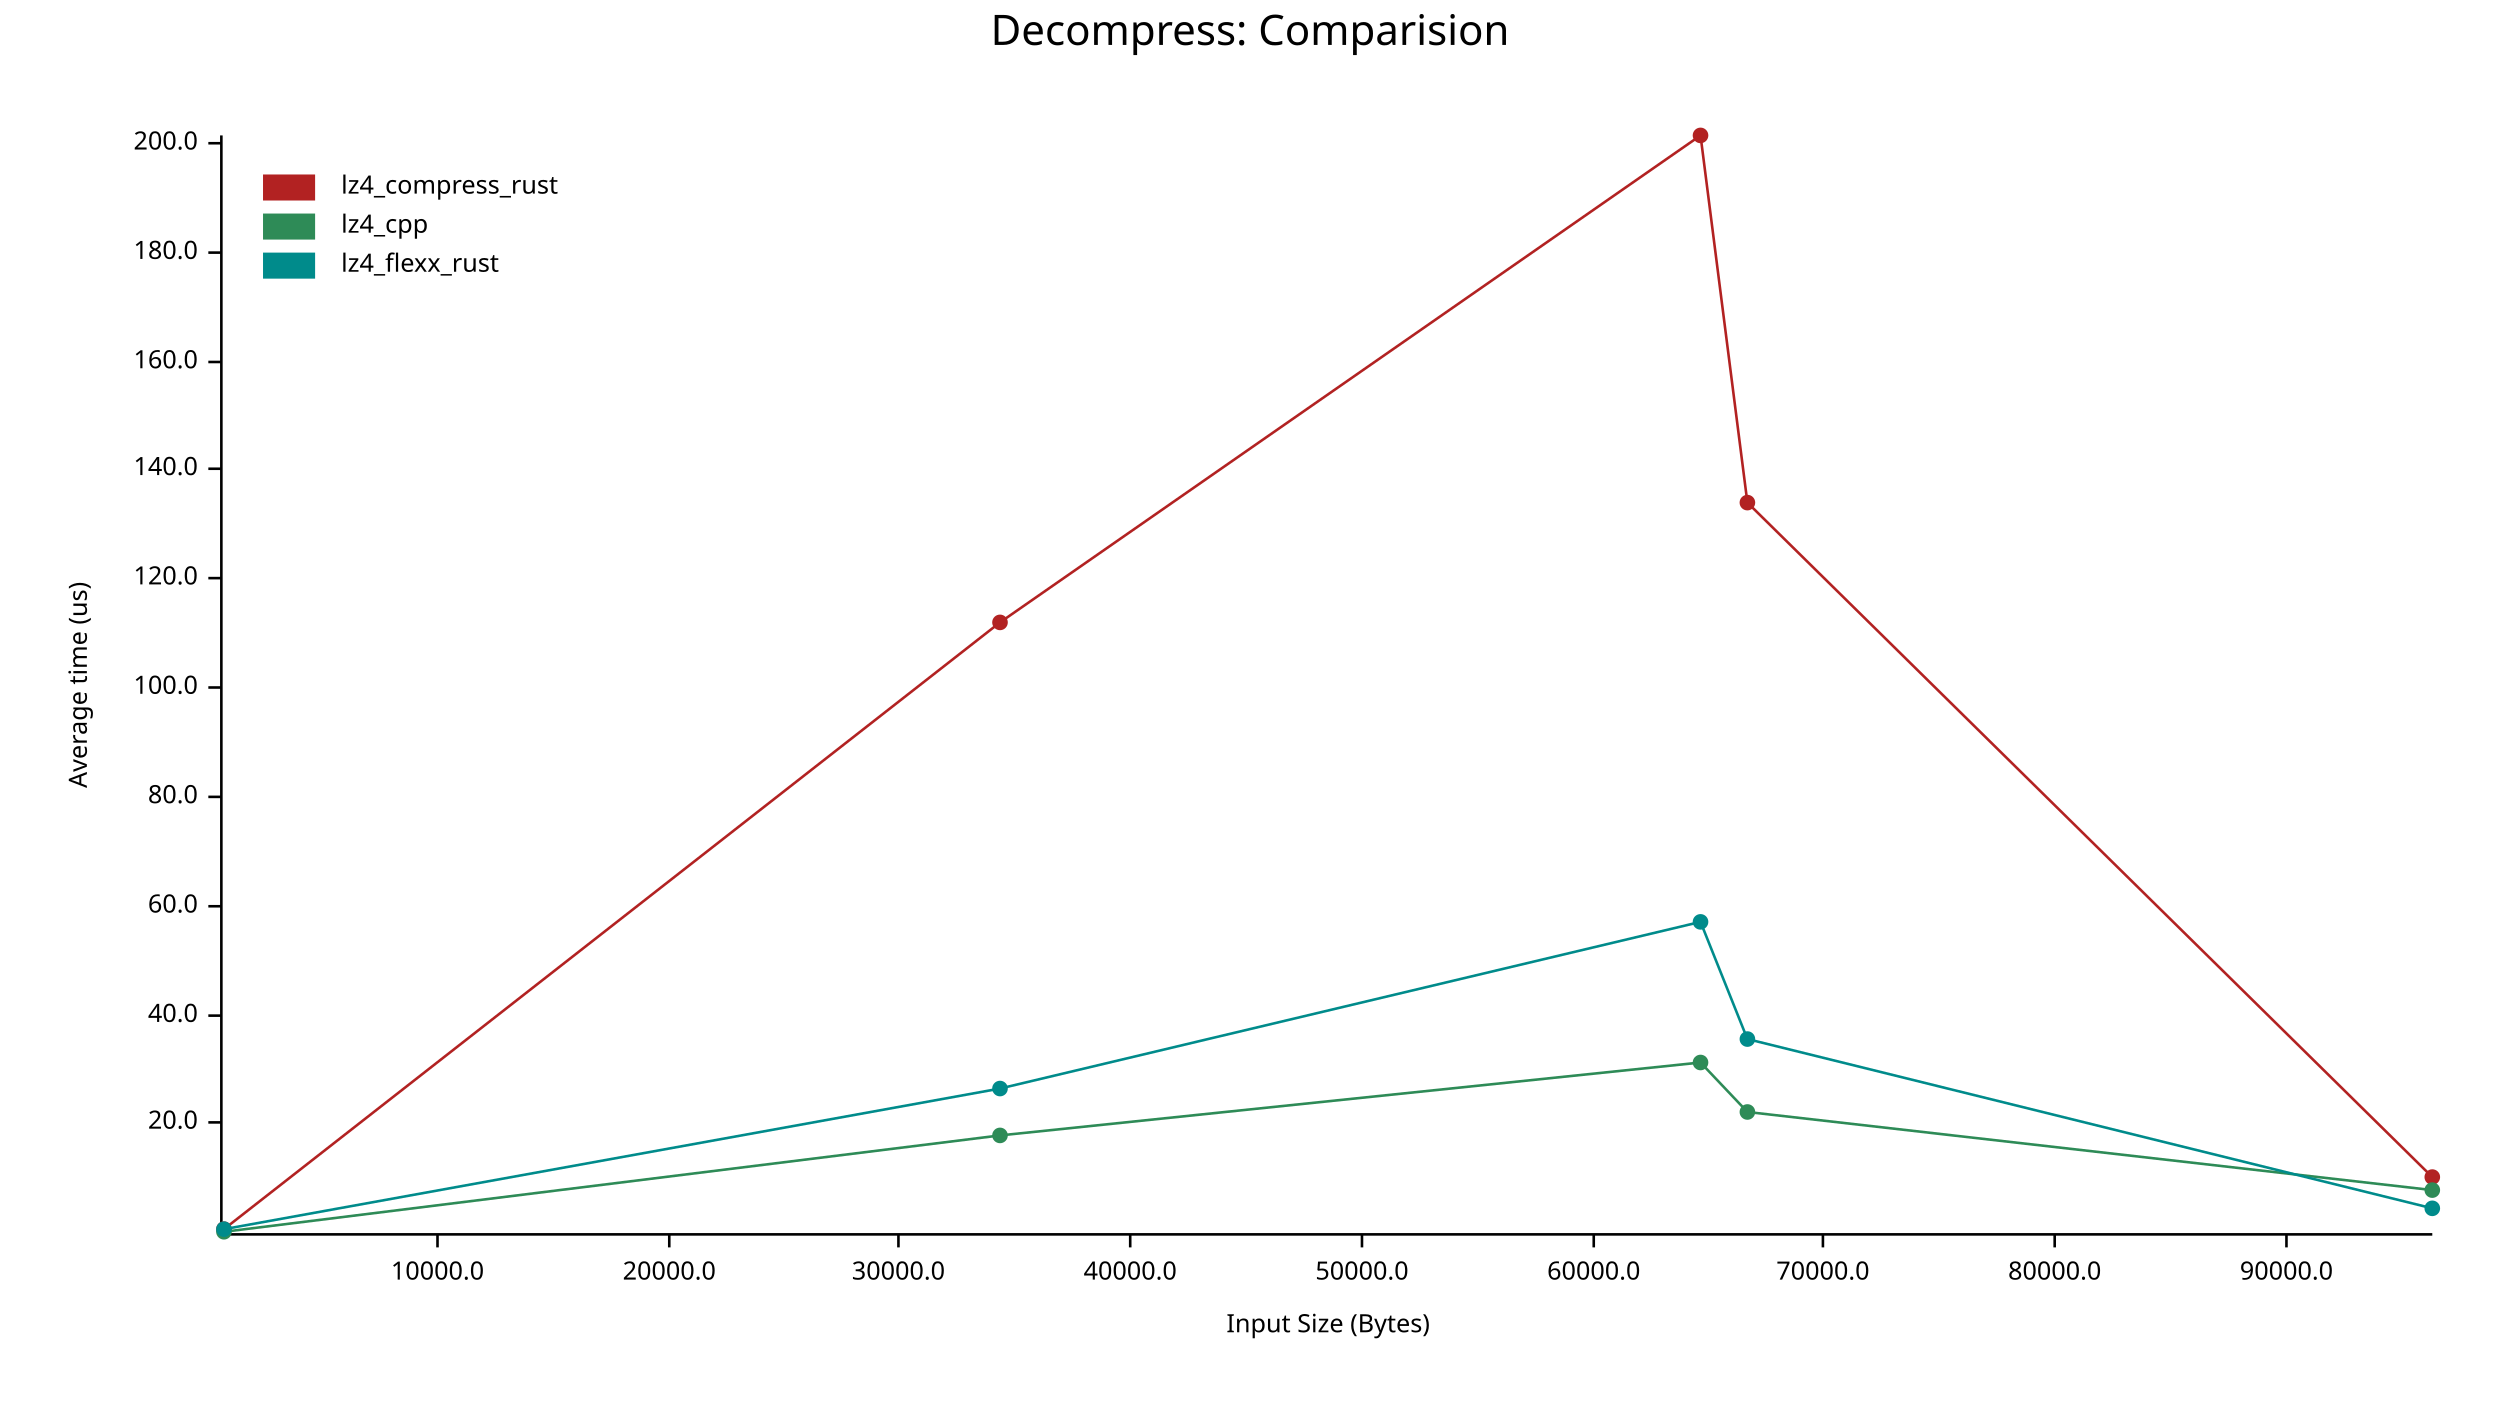
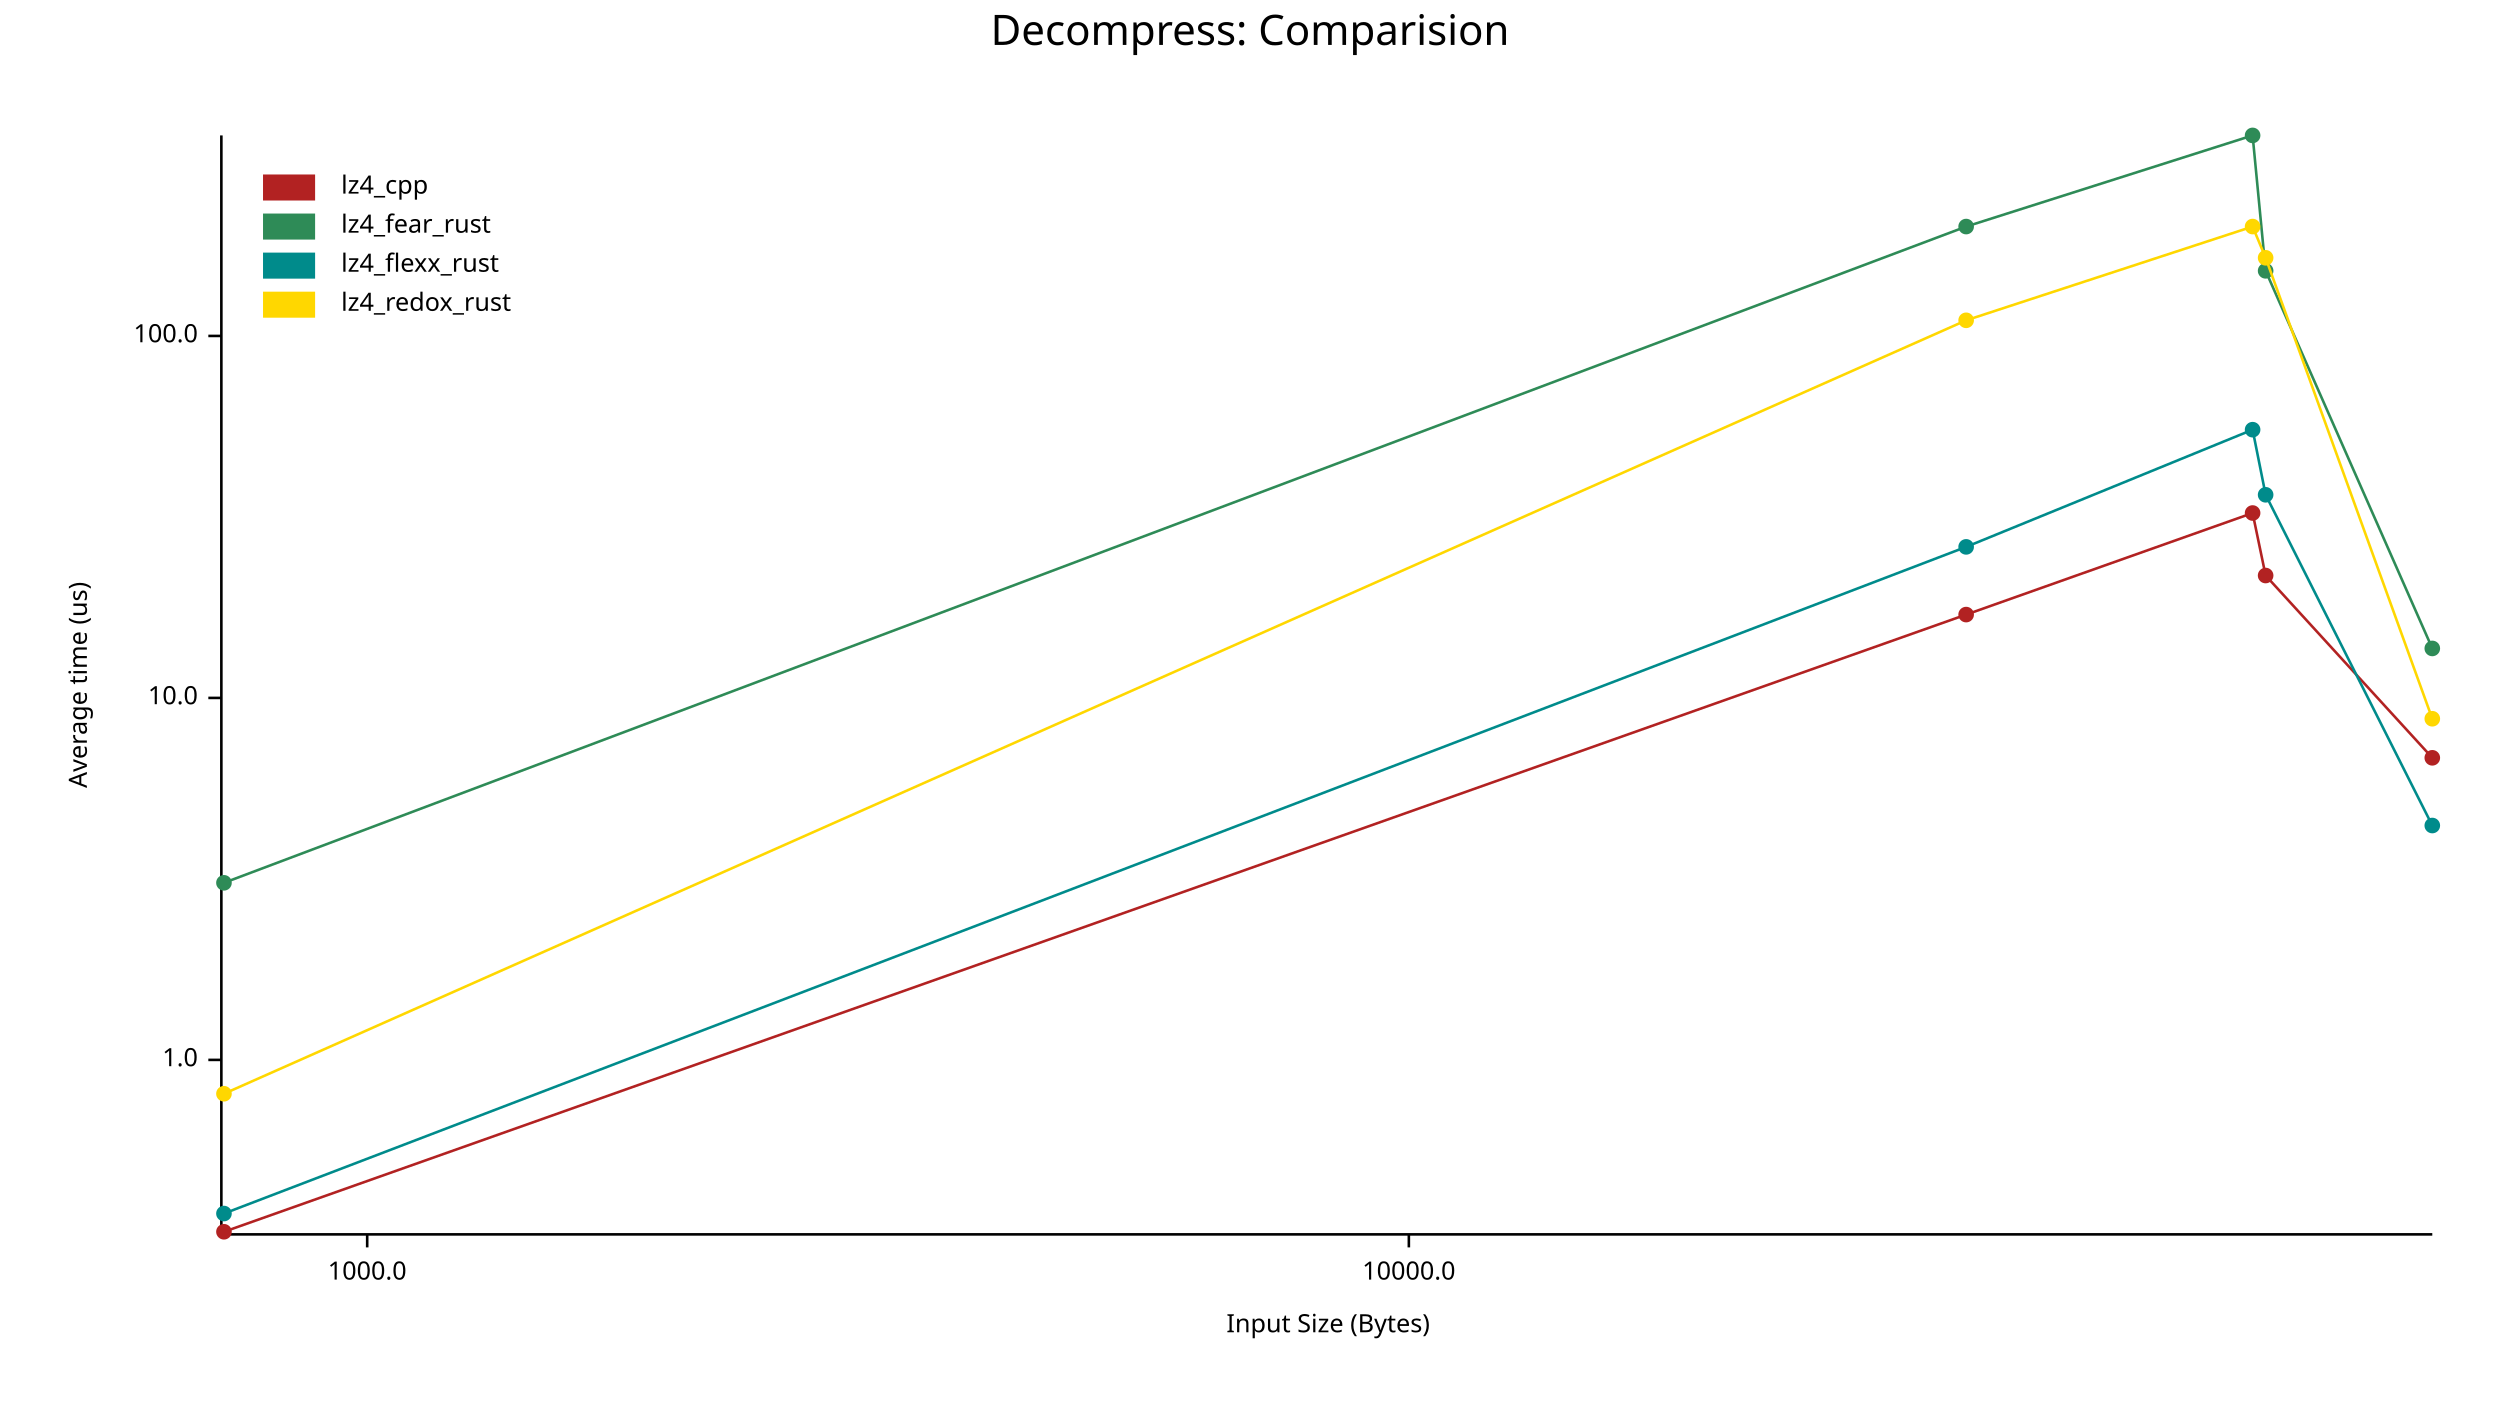
<svg xmlns="http://www.w3.org/2000/svg" width="960" height="540" viewBox="0 0 960 540">
  <text x="480" y="5" dy="0.76em" text-anchor="middle" font-family="sans-serif" font-size="16.129" opacity="1" fill="#000000">
Decompress: Comparision
</text>
  <text x="26" y="263" dy="0.76em" text-anchor="middle" font-family="sans-serif" font-size="9.677" opacity="1" fill="#000000" transform="rotate(270, 26, 263)">
Average time (us)
</text>
  <text x="510" y="514" dy="-0.5ex" text-anchor="middle" font-family="sans-serif" font-size="9.677" opacity="1" fill="#000000">
Input Size (Bytes)
</text>
  <polyline fill="none" opacity="1" stroke="#000000" stroke-width="1" points="85,52 85,474 " />
-   <text x="76" y="431" dy="0.5ex" text-anchor="end" font-family="sans-serif" font-size="9.677" opacity="1" fill="#000000">
- 20.0
+   <text x="76" y="407" dy="0.5ex" text-anchor="end" font-family="sans-serif" font-size="9.677" opacity="1" fill="#000000">
+ 1.0
</text>
-   <polyline fill="none" opacity="1" stroke="#000000" stroke-width="1" points="80,431 85,431 " />
-   <text x="76" y="390" dy="0.5ex" text-anchor="end" font-family="sans-serif" font-size="9.677" opacity="1" fill="#000000">
- 40.0
+   <polyline fill="none" opacity="1" stroke="#000000" stroke-width="1" points="80,407 85,407 " />
+   <text x="76" y="268" dy="0.5ex" text-anchor="end" font-family="sans-serif" font-size="9.677" opacity="1" fill="#000000">
+ 10.0
</text>
-   <polyline fill="none" opacity="1" stroke="#000000" stroke-width="1" points="80,390 85,390 " />
-   <text x="76" y="348" dy="0.5ex" text-anchor="end" font-family="sans-serif" font-size="9.677" opacity="1" fill="#000000">
- 60.0
- </text>
-   <polyline fill="none" opacity="1" stroke="#000000" stroke-width="1" points="80,348 85,348 " />
-   <text x="76" y="306" dy="0.5ex" text-anchor="end" font-family="sans-serif" font-size="9.677" opacity="1" fill="#000000">
- 80.0
- </text>
-   <polyline fill="none" opacity="1" stroke="#000000" stroke-width="1" points="80,306 85,306 " />
-   <text x="76" y="264" dy="0.5ex" text-anchor="end" font-family="sans-serif" font-size="9.677" opacity="1" fill="#000000">
+   <polyline fill="none" opacity="1" stroke="#000000" stroke-width="1" points="80,268 85,268 " />
+   <text x="76" y="129" dy="0.5ex" text-anchor="end" font-family="sans-serif" font-size="9.677" opacity="1" fill="#000000">
100.0
</text>
-   <polyline fill="none" opacity="1" stroke="#000000" stroke-width="1" points="80,264 85,264 " />
-   <text x="76" y="222" dy="0.5ex" text-anchor="end" font-family="sans-serif" font-size="9.677" opacity="1" fill="#000000">
- 120.0
+   <polyline fill="none" opacity="1" stroke="#000000" stroke-width="1" points="80,129 85,129 " />
+   <polyline fill="none" opacity="1" stroke="#000000" stroke-width="1" points="86,474 934,474 " />
+   <text x="141" y="484" dy="0.76em" text-anchor="middle" font-family="sans-serif" font-size="9.677" opacity="1" fill="#000000">
+ 1000.0
</text>
-   <polyline fill="none" opacity="1" stroke="#000000" stroke-width="1" points="80,222 85,222 " />
-   <text x="76" y="180" dy="0.5ex" text-anchor="end" font-family="sans-serif" font-size="9.677" opacity="1" fill="#000000">
- 140.0
- </text>
-   <polyline fill="none" opacity="1" stroke="#000000" stroke-width="1" points="80,180 85,180 " />
-   <text x="76" y="139" dy="0.5ex" text-anchor="end" font-family="sans-serif" font-size="9.677" opacity="1" fill="#000000">
- 160.0
- </text>
-   <polyline fill="none" opacity="1" stroke="#000000" stroke-width="1" points="80,139 85,139 " />
-   <text x="76" y="97" dy="0.5ex" text-anchor="end" font-family="sans-serif" font-size="9.677" opacity="1" fill="#000000">
- 180.0
- </text>
-   <polyline fill="none" opacity="1" stroke="#000000" stroke-width="1" points="80,97 85,97 " />
-   <text x="76" y="55" dy="0.5ex" text-anchor="end" font-family="sans-serif" font-size="9.677" opacity="1" fill="#000000">
- 200.0
- </text>
-   <polyline fill="none" opacity="1" stroke="#000000" stroke-width="1" points="80,55 85,55 " />
-   <polyline fill="none" opacity="1" stroke="#000000" stroke-width="1" points="86,474 934,474 " />
-   <text x="168" y="484" dy="0.76em" text-anchor="middle" font-family="sans-serif" font-size="9.677" opacity="1" fill="#000000">
+   <polyline fill="none" opacity="1" stroke="#000000" stroke-width="1" points="141,474 141,479 " />
+   <text x="541" y="484" dy="0.76em" text-anchor="middle" font-family="sans-serif" font-size="9.677" opacity="1" fill="#000000">
10000.0
</text>
-   <polyline fill="none" opacity="1" stroke="#000000" stroke-width="1" points="168,474 168,479 " />
-   <text x="257" y="484" dy="0.76em" text-anchor="middle" font-family="sans-serif" font-size="9.677" opacity="1" fill="#000000">
- 20000.0
- </text>
-   <polyline fill="none" opacity="1" stroke="#000000" stroke-width="1" points="257,474 257,479 " />
-   <text x="345" y="484" dy="0.76em" text-anchor="middle" font-family="sans-serif" font-size="9.677" opacity="1" fill="#000000">
- 30000.0
- </text>
-   <polyline fill="none" opacity="1" stroke="#000000" stroke-width="1" points="345,474 345,479 " />
-   <text x="434" y="484" dy="0.76em" text-anchor="middle" font-family="sans-serif" font-size="9.677" opacity="1" fill="#000000">
- 40000.0
- </text>
-   <polyline fill="none" opacity="1" stroke="#000000" stroke-width="1" points="434,474 434,479 " />
-   <text x="523" y="484" dy="0.76em" text-anchor="middle" font-family="sans-serif" font-size="9.677" opacity="1" fill="#000000">
- 50000.0
- </text>
-   <polyline fill="none" opacity="1" stroke="#000000" stroke-width="1" points="523,474 523,479 " />
-   <text x="612" y="484" dy="0.76em" text-anchor="middle" font-family="sans-serif" font-size="9.677" opacity="1" fill="#000000">
- 60000.0
- </text>
-   <polyline fill="none" opacity="1" stroke="#000000" stroke-width="1" points="612,474 612,479 " />
-   <text x="700" y="484" dy="0.76em" text-anchor="middle" font-family="sans-serif" font-size="9.677" opacity="1" fill="#000000">
- 70000.0
- </text>
-   <polyline fill="none" opacity="1" stroke="#000000" stroke-width="1" points="700,474 700,479 " />
-   <text x="789" y="484" dy="0.76em" text-anchor="middle" font-family="sans-serif" font-size="9.677" opacity="1" fill="#000000">
- 80000.0
- </text>
-   <polyline fill="none" opacity="1" stroke="#000000" stroke-width="1" points="789,474 789,479 " />
-   <text x="878" y="484" dy="0.76em" text-anchor="middle" font-family="sans-serif" font-size="9.677" opacity="1" fill="#000000">
- 90000.0
- </text>
-   <polyline fill="none" opacity="1" stroke="#000000" stroke-width="1" points="878,474 878,479 " />
-   <circle cx="86" cy="472" r="3" opacity="1" fill="#B22222" stroke="none" />
-   <circle cx="384" cy="239" r="3" opacity="1" fill="#B22222" stroke="none" />
-   <circle cx="653" cy="52" r="3" opacity="1" fill="#B22222" stroke="none" />
-   <circle cx="671" cy="193" r="3" opacity="1" fill="#B22222" stroke="none" />
-   <circle cx="934" cy="452" r="3" opacity="1" fill="#B22222" stroke="none" />
-   <polyline fill="none" opacity="1" stroke="#B22222" stroke-width="1" points="86,472 384,239 653,52 671,193 934,452 " />
-   <circle cx="86" cy="473" r="3" opacity="1" fill="#2E8B57" stroke="none" />
-   <circle cx="384" cy="436" r="3" opacity="1" fill="#2E8B57" stroke="none" />
-   <circle cx="653" cy="408" r="3" opacity="1" fill="#2E8B57" stroke="none" />
-   <circle cx="671" cy="427" r="3" opacity="1" fill="#2E8B57" stroke="none" />
-   <circle cx="934" cy="457" r="3" opacity="1" fill="#2E8B57" stroke="none" />
-   <polyline fill="none" opacity="1" stroke="#2E8B57" stroke-width="1" points="86,473 384,436 653,408 671,427 934,457 " />
-   <circle cx="86" cy="472" r="3" opacity="1" fill="#008B8B" stroke="none" />
-   <circle cx="384" cy="418" r="3" opacity="1" fill="#008B8B" stroke="none" />
-   <circle cx="653" cy="354" r="3" opacity="1" fill="#008B8B" stroke="none" />
-   <circle cx="671" cy="399" r="3" opacity="1" fill="#008B8B" stroke="none" />
-   <circle cx="934" cy="464" r="3" opacity="1" fill="#008B8B" stroke="none" />
-   <polyline fill="none" opacity="1" stroke="#008B8B" stroke-width="1" points="86,472 384,418 653,354 671,399 934,464 " />
+   <polyline fill="none" opacity="1" stroke="#000000" stroke-width="1" points="541,474 541,479 " />
+   <circle cx="86" cy="473" r="3" opacity="1" fill="#B22222" stroke="none" />
+   <circle cx="755" cy="236" r="3" opacity="1" fill="#B22222" stroke="none" />
+   <circle cx="865" cy="197" r="3" opacity="1" fill="#B22222" stroke="none" />
+   <circle cx="870" cy="221" r="3" opacity="1" fill="#B22222" stroke="none" />
+   <circle cx="934" cy="291" r="3" opacity="1" fill="#B22222" stroke="none" />
+   <polyline fill="none" opacity="1" stroke="#B22222" stroke-width="1" points="86,473 755,236 865,197 870,221 934,291 " />
+   <circle cx="86" cy="339" r="3" opacity="1" fill="#2E8B57" stroke="none" />
+   <circle cx="755" cy="87" r="3" opacity="1" fill="#2E8B57" stroke="none" />
+   <circle cx="865" cy="52" r="3" opacity="1" fill="#2E8B57" stroke="none" />
+   <circle cx="870" cy="104" r="3" opacity="1" fill="#2E8B57" stroke="none" />
+   <circle cx="934" cy="249" r="3" opacity="1" fill="#2E8B57" stroke="none" />
+   <polyline fill="none" opacity="1" stroke="#2E8B57" stroke-width="1" points="86,339 755,87 865,52 870,104 934,249 " />
+   <circle cx="86" cy="466" r="3" opacity="1" fill="#008B8B" stroke="none" />
+   <circle cx="755" cy="210" r="3" opacity="1" fill="#008B8B" stroke="none" />
+   <circle cx="865" cy="165" r="3" opacity="1" fill="#008B8B" stroke="none" />
+   <circle cx="870" cy="190" r="3" opacity="1" fill="#008B8B" stroke="none" />
+   <circle cx="934" cy="317" r="3" opacity="1" fill="#008B8B" stroke="none" />
+   <polyline fill="none" opacity="1" stroke="#008B8B" stroke-width="1" points="86,466 755,210 865,165 870,190 934,317 " />
+   <circle cx="86" cy="420" r="3" opacity="1" fill="#FFD700" stroke="none" />
+   <circle cx="755" cy="123" r="3" opacity="1" fill="#FFD700" stroke="none" />
+   <circle cx="865" cy="87" r="3" opacity="1" fill="#FFD700" stroke="none" />
+   <circle cx="870" cy="99" r="3" opacity="1" fill="#FFD700" stroke="none" />
+   <circle cx="934" cy="276" r="3" opacity="1" fill="#FFD700" stroke="none" />
+   <polyline fill="none" opacity="1" stroke="#FFD700" stroke-width="1" points="86,420 755,123 865,87 870,99 934,276 " />
  <text x="131" y="67" dy="0.76em" text-anchor="start" font-family="sans-serif" font-size="9.677" opacity="1" fill="#000000">
- lz4_compress_rust
+ lz4_cpp
</text>
  <text x="131" y="82" dy="0.76em" text-anchor="start" font-family="sans-serif" font-size="9.677" opacity="1" fill="#000000">
- lz4_cpp
+ lz4_fear_rust
</text>
  <text x="131" y="97" dy="0.76em" text-anchor="start" font-family="sans-serif" font-size="9.677" opacity="1" fill="#000000">
lz4_flexx_rust
</text>
+   <text x="131" y="112" dy="0.76em" text-anchor="start" font-family="sans-serif" font-size="9.677" opacity="1" fill="#000000">
+ lz4_redox_rust
+ </text>
  <rect x="101" y="67" width="20" height="10" opacity="1" fill="#B22222" stroke="none" />
  <rect x="101" y="82" width="20" height="10" opacity="1" fill="#2E8B57" stroke="none" />
  <rect x="101" y="97" width="20" height="10" opacity="1" fill="#008B8B" stroke="none" />
+   <rect x="101" y="112" width="20" height="10" opacity="1" fill="#FFD700" stroke="none" />
</svg>
